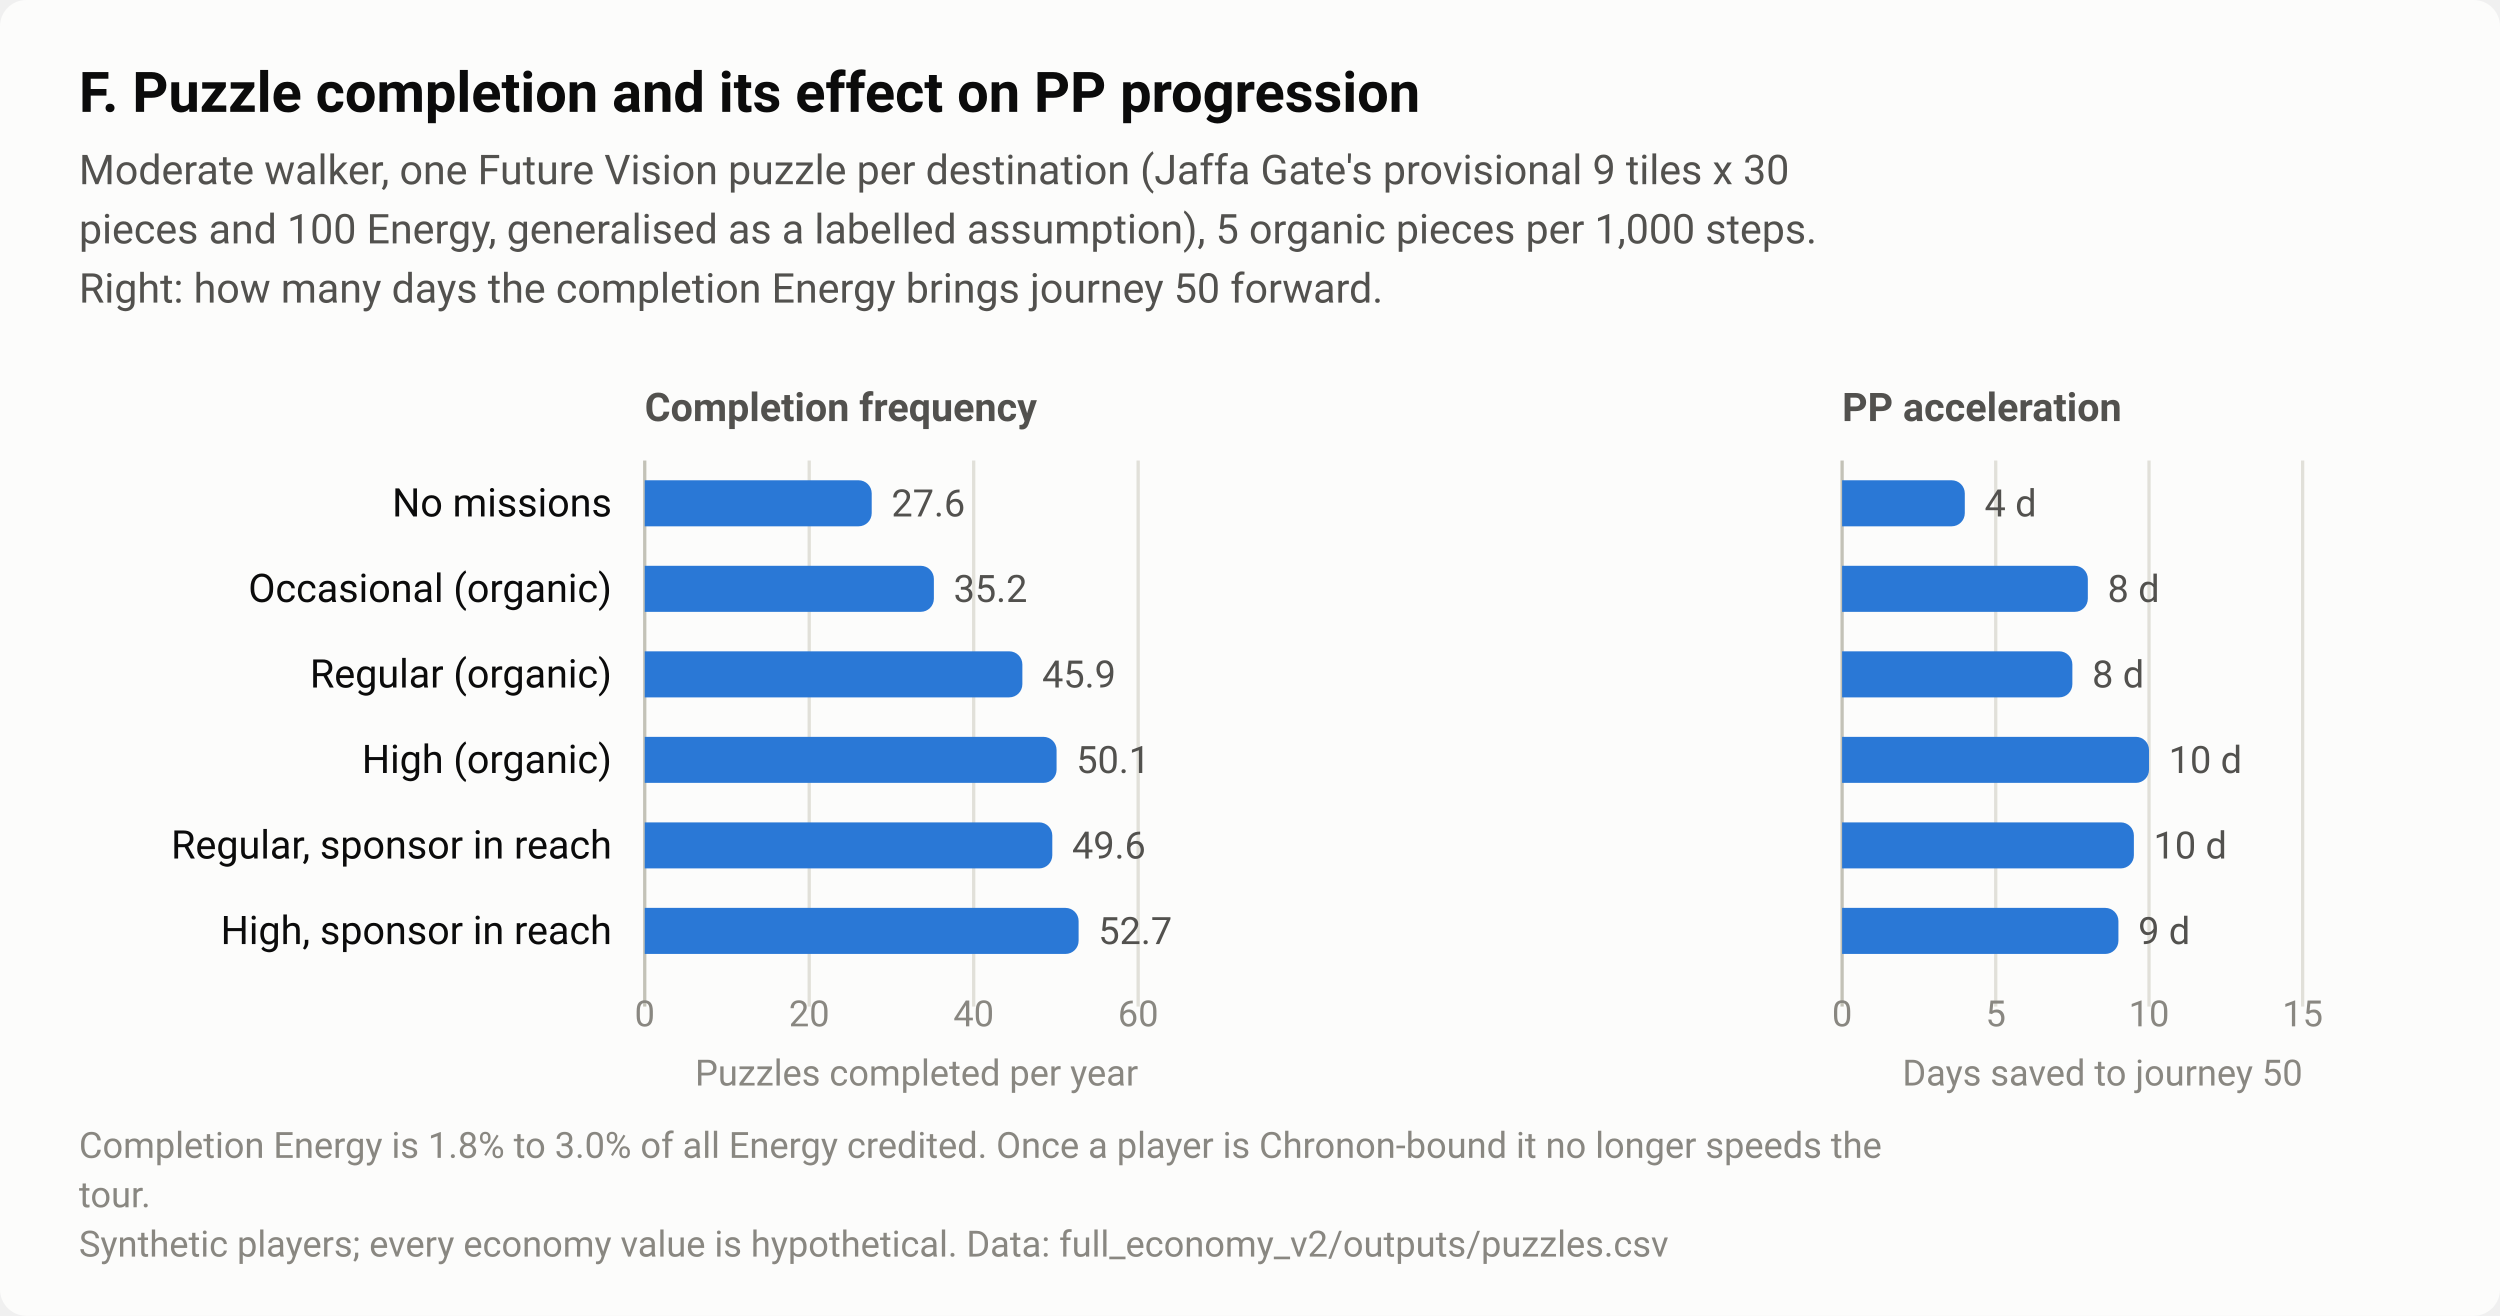
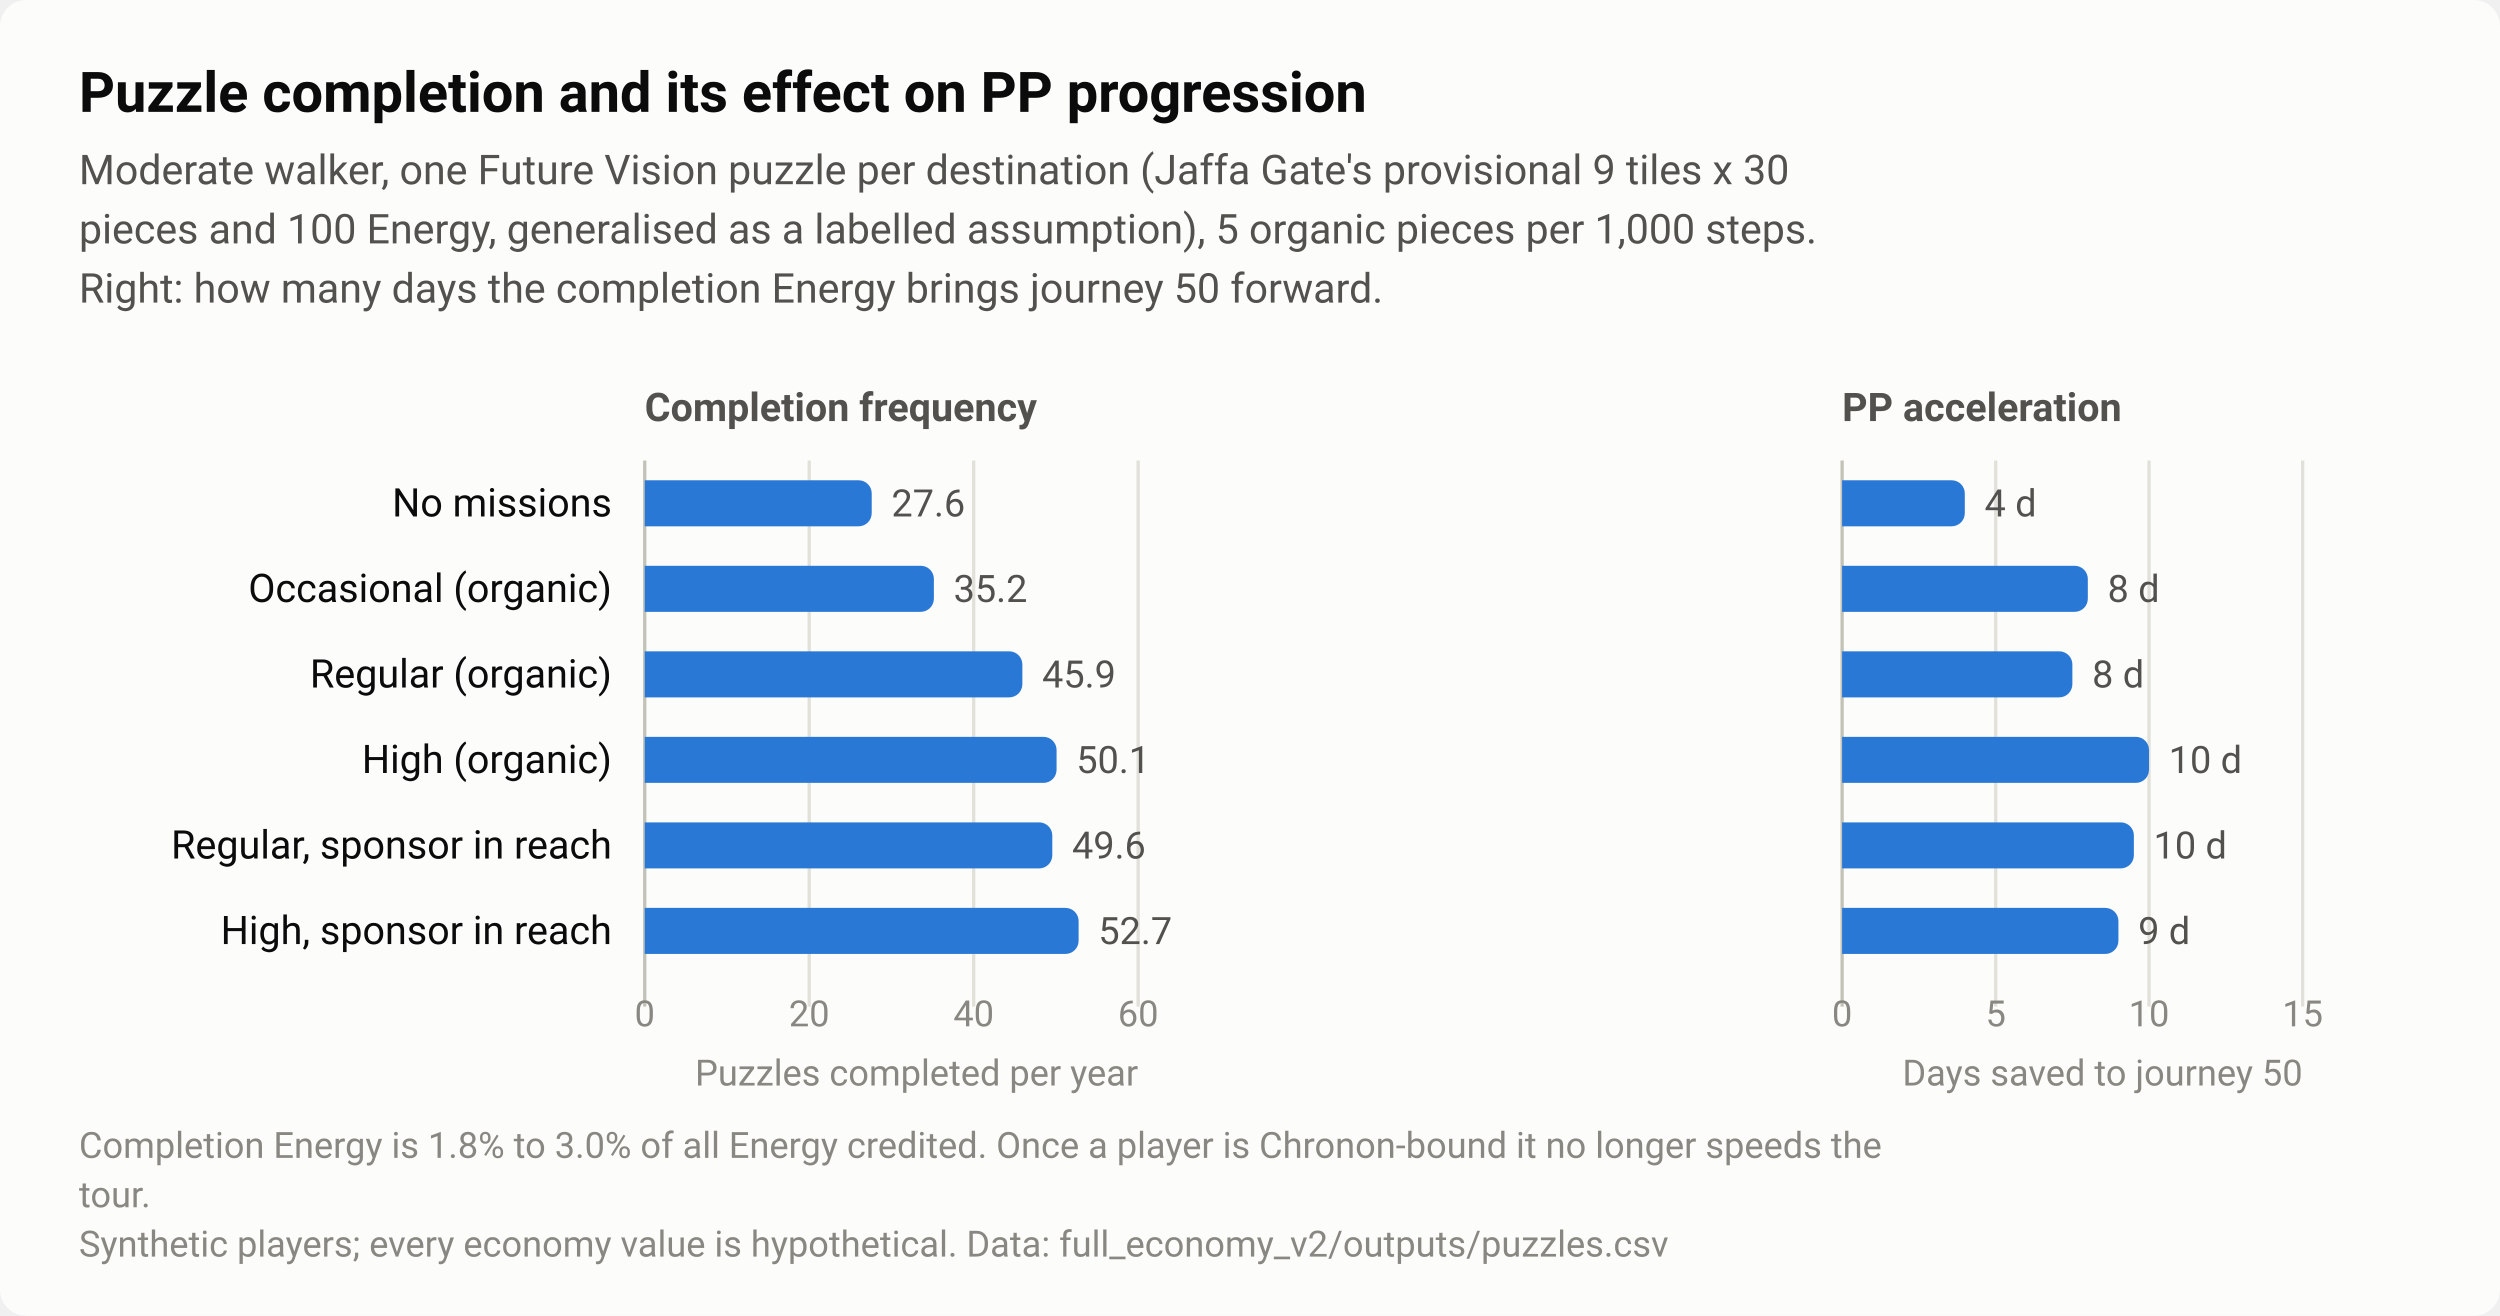
<svg xmlns="http://www.w3.org/2000/svg" viewBox="0 0 760 400" width="760" height="400" role="img" aria-labelledby="title desc">
  <style>
.bg{fill:#fcfcfb}.t1{fill:#0b0b0b}.t2{fill:#52514e}.mu{fill:#898781}.ring{stroke:#fcfcfb}
.grid{stroke:#e1e0d9;stroke-width:1}.axis{stroke:#c3c2b7;stroke-width:1}.zero{stroke:#898781;stroke-width:1}
.tw{fill:#ffffff}.tb{fill:#0b0b0b}.lp{stroke:#52514e}.fp{fill:#52514e}
.c1{fill:#2a78d6}.l1{stroke:#2a78d6}
.c2{fill:#eb6834}.l2{stroke:#eb6834}
.c3{fill:#1baf7a}.l3{stroke:#1baf7a}
.c4{fill:#eda100}.l4{stroke:#eda100}
.c5{fill:#e87ba4}.l5{stroke:#e87ba4}
.c6{fill:#008300}.l6{stroke:#008300}
.c7{fill:#6250d6}.l7{stroke:#6250d6}
.c8{fill:#e34948}.l8{stroke:#e34948}
.o1{fill:#86b6ef}.ol1{stroke:#86b6ef}
.o2{fill:#2a78d6}.ol2{stroke:#2a78d6}
.o3{fill:#104281}.ol3{stroke:#104281}
.h1{fill:#cde2fb}.ht1{fill:#0b0b0b}
.h2{fill:#9ec5f4}.ht2{fill:#0b0b0b}
.h3{fill:#6da7ec}.ht3{fill:#0b0b0b}
.h4{fill:#3987e5}.ht4{fill:#ffffff}
.h5{fill:#256abf}.ht5{fill:#ffffff}
.h6{fill:#184f95}.ht6{fill:#ffffff}
.h7{fill:#0d366b}.ht7{fill:#ffffff}
text{font-family:system-ui,-apple-system,"Segoe UI",Roboto,Helvetica,Arial,sans-serif}
@media (prefers-color-scheme: dark){
.bg{fill:#1a1a19}.t1{fill:#f0efec}.t2{fill:#c3c2b7}.ring{stroke:#1a1a19}.grid{stroke:#2c2c2a}.axis{stroke:#383835}.lp{stroke:#c3c2b7}.fp{fill:#c3c2b7}
.c1{fill:#3987e5}.l1{stroke:#3987e5}
.c2{fill:#d95926}.l2{stroke:#d95926}
.c3{fill:#199e70}.l3{stroke:#199e70}
.c4{fill:#c98500}.l4{stroke:#c98500}
.c5{fill:#d55181}.l5{stroke:#d55181}
.c6{fill:#008300}.l6{stroke:#008300}
.c7{fill:#9085e9}.l7{stroke:#9085e9}
.c8{fill:#e66767}.l8{stroke:#e66767}
.o1{fill:#256abf}.ol1{stroke:#256abf}
.o2{fill:#5598e7}.ol2{stroke:#5598e7}
.o3{fill:#9ec5f4}.ol3{stroke:#9ec5f4}
.h1{fill:#183049}.ht1{fill:#ffffff}
.h2{fill:#184f95}.ht2{fill:#ffffff}
.h3{fill:#1c5cab}.ht3{fill:#ffffff}
.h4{fill:#256abf}.ht4{fill:#ffffff}
.h5{fill:#3987e5}.ht5{fill:#ffffff}
.h6{fill:#6da7ec}.ht6{fill:#0b0b0b}
.h7{fill:#b7d3f6}.ht7{fill:#0b0b0b}}
</style>
  <rect class="bg" width="760" height="400" rx="8" />
-   <text x="24" y="34" font-size="17" class="t1" font-weight="600">F. Puzzle completion and its effect on PP progression</text>
+   <text x="24" y="34" font-size="17" class="t1" font-weight="600">Puzzle completion and its effect on PP progression</text>
  <text x="24" y="56" font-size="12.5" class="t2">Moderate walker, one Future Vision puzzle per destination (Jaffa Gate's provisional 9 tiles x 30</text>
  <text x="24" y="74" font-size="12.5" class="t2">pieces and 100 Energy, generalised as a labelled assumption), 5 organic pieces per 1,000 steps.</text>
  <text x="24" y="92" font-size="12.5" class="t2">Right: how many days the completion Energy brings journey 50 forward.</text>
  <text x="196" y="128" font-size="12" class="t2" font-weight="600">Completion frequency</text>
  <text x="560" y="128" font-size="12" class="t2" font-weight="600">PP acceleration</text>
  <line class="axis" x1="196" y1="140" x2="196" y2="306" />
  <line class="grid" x1="246" y1="140" x2="246" y2="306" />
  <line class="grid" x1="296" y1="140" x2="296" y2="306" />
  <line class="grid" x1="346" y1="140" x2="346" y2="306" />
  <text x="186" y="157" font-size="12" class="t1" text-anchor="end">No missions</text>
  <path class="c1" d="M196,146H261A4,4 0 0 1 265,150V156A4,4 0 0 1 261,160H196Z" />
  <text x="271" y="157" font-size="11.5" class="t2">27.6</text>
  <text x="186" y="183" font-size="12" class="t1" text-anchor="end">Occasional (organic)</text>
  <path class="c1" d="M196,172H279.9A4,4 0 0 1 283.9,176V182A4,4 0 0 1 279.9,186H196Z" />
  <text x="289.9" y="183" font-size="11.5" class="t2">35.2</text>
  <text x="186" y="209" font-size="12" class="t1" text-anchor="end">Regular (organic)</text>
  <path class="c1" d="M196,198H306.8A4,4 0 0 1 310.8,202V208A4,4 0 0 1 306.8,212H196Z" />
  <text x="316.8" y="209" font-size="11.5" class="t2">45.9</text>
  <text x="186" y="235" font-size="12" class="t1" text-anchor="end">High (organic)</text>
  <path class="c1" d="M196,224H317.2A4,4 0 0 1 321.2,228V234A4,4 0 0 1 317.2,238H196Z" />
  <text x="327.2" y="235" font-size="11.5" class="t2">50.1</text>
  <text x="186" y="261" font-size="12" class="t1" text-anchor="end">Regular, sponsor in reach</text>
  <path class="c1" d="M196,250H315.9A4,4 0 0 1 319.9,254V260A4,4 0 0 1 315.9,264H196Z" />
  <text x="325.9" y="261" font-size="11.5" class="t2">49.6</text>
  <text x="186" y="287" font-size="12" class="t1" text-anchor="end">High, sponsor in reach</text>
  <path class="c1" d="M196,276H323.9A4,4 0 0 1 327.9,280V286A4,4 0 0 1 323.9,290H196Z" />
  <text x="333.9" y="287" font-size="11.5" class="t2">52.7</text>
  <text x="196" y="312" font-size="11" class="mu" text-anchor="middle">0</text>
  <text x="246" y="312" font-size="11" class="mu" text-anchor="middle">20</text>
  <text x="296" y="312" font-size="11" class="mu" text-anchor="middle">40</text>
  <text x="346" y="312" font-size="11" class="mu" text-anchor="middle">60</text>
  <text x="346" y="330" font-size="11" class="mu" text-anchor="end">Puzzles completed per year</text>
  <line class="axis" x1="560" y1="140" x2="560" y2="306" />
  <line class="grid" x1="606.7" y1="140" x2="606.7" y2="306" />
  <line class="grid" x1="653.3" y1="140" x2="653.3" y2="306" />
  <line class="grid" x1="700" y1="140" x2="700" y2="306" />
  <text x="550" y="157" font-size="12" class="t1" text-anchor="end" />
  <path class="c1" d="M560,146H593.3A4,4 0 0 1 597.3,150V156A4,4 0 0 1 593.3,160H560Z" />
  <text x="603.3" y="157" font-size="11.5" class="t2">4 d</text>
  <text x="550" y="183" font-size="12" class="t1" text-anchor="end" />
  <path class="c1" d="M560,172H630.7A4,4 0 0 1 634.7,176V182A4,4 0 0 1 630.7,186H560Z" />
  <text x="640.7" y="183" font-size="11.5" class="t2">8 d</text>
  <text x="550" y="209" font-size="12" class="t1" text-anchor="end" />
  <path class="c1" d="M560,198H626A4,4 0 0 1 630,202V208A4,4 0 0 1 626,212H560Z" />
  <text x="636" y="209" font-size="11.5" class="t2">8 d</text>
  <text x="550" y="235" font-size="12" class="t1" text-anchor="end" />
  <path class="c1" d="M560,224H649.3A4,4 0 0 1 653.3,228V234A4,4 0 0 1 649.3,238H560Z" />
  <text x="659.3" y="235" font-size="11.5" class="t2">10 d</text>
  <text x="550" y="261" font-size="12" class="t1" text-anchor="end" />
  <path class="c1" d="M560,250H644.7A4,4 0 0 1 648.7,254V260A4,4 0 0 1 644.7,264H560Z" />
  <text x="654.7" y="261" font-size="11.5" class="t2">10 d</text>
  <text x="550" y="287" font-size="12" class="t1" text-anchor="end" />
  <path class="c1" d="M560,276H640A4,4 0 0 1 644,280V286A4,4 0 0 1 640,290H560Z" />
  <text x="650" y="287" font-size="11.5" class="t2">9 d</text>
  <text x="560" y="312" font-size="11" class="mu" text-anchor="middle">0</text>
  <text x="606.7" y="312" font-size="11" class="mu" text-anchor="middle">5</text>
  <text x="653.3" y="312" font-size="11" class="mu" text-anchor="middle">10</text>
  <text x="700" y="312" font-size="11" class="mu" text-anchor="middle">15</text>
  <text x="700" y="330" font-size="11" class="mu" text-anchor="end">Days saved to journey 50</text>
  <text x="24" y="352" font-size="11" class="mu">Completion Energy is 1.8% to 3.0% of all Energy credited. Once a player is Chronon-bound it no longer speeds the</text>
  <text x="24" y="367" font-size="11" class="mu">tour.</text>
  <text x="24" y="382" font-size="11" class="mu">Synthetic players; every economy value is hypothetical. Data: full_economy_v2/outputs/puzzles.csv</text>
</svg>
